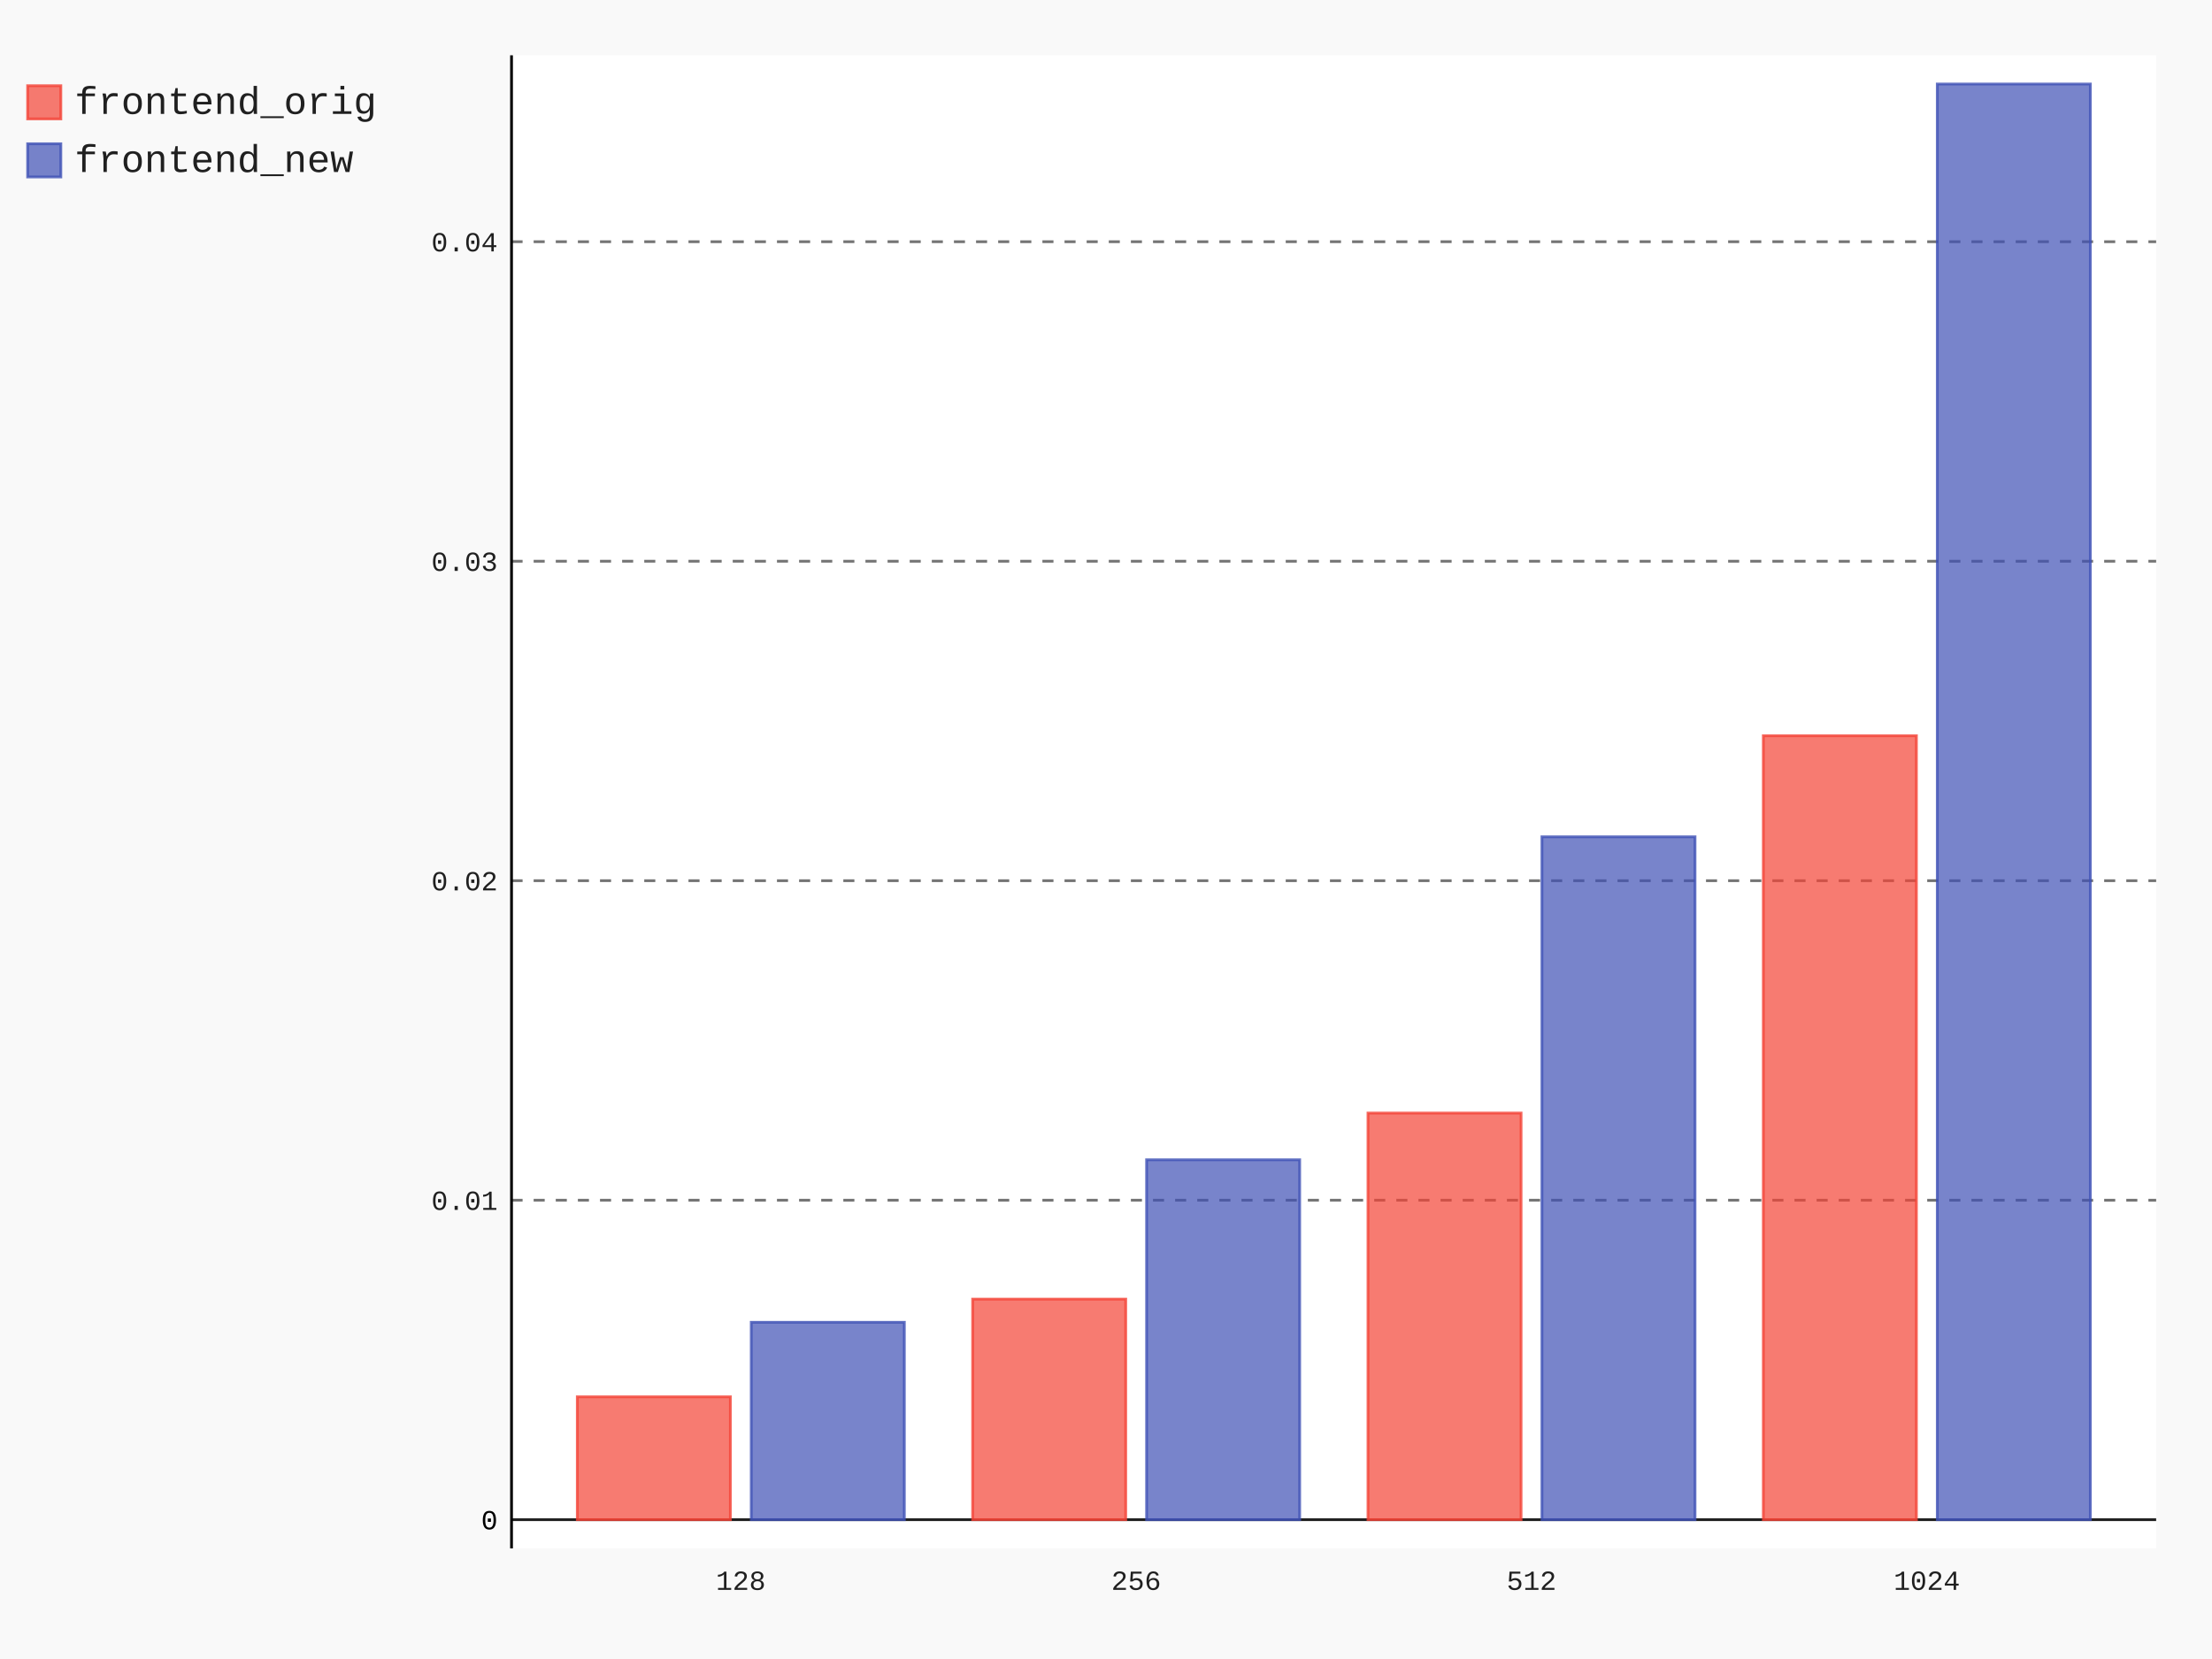
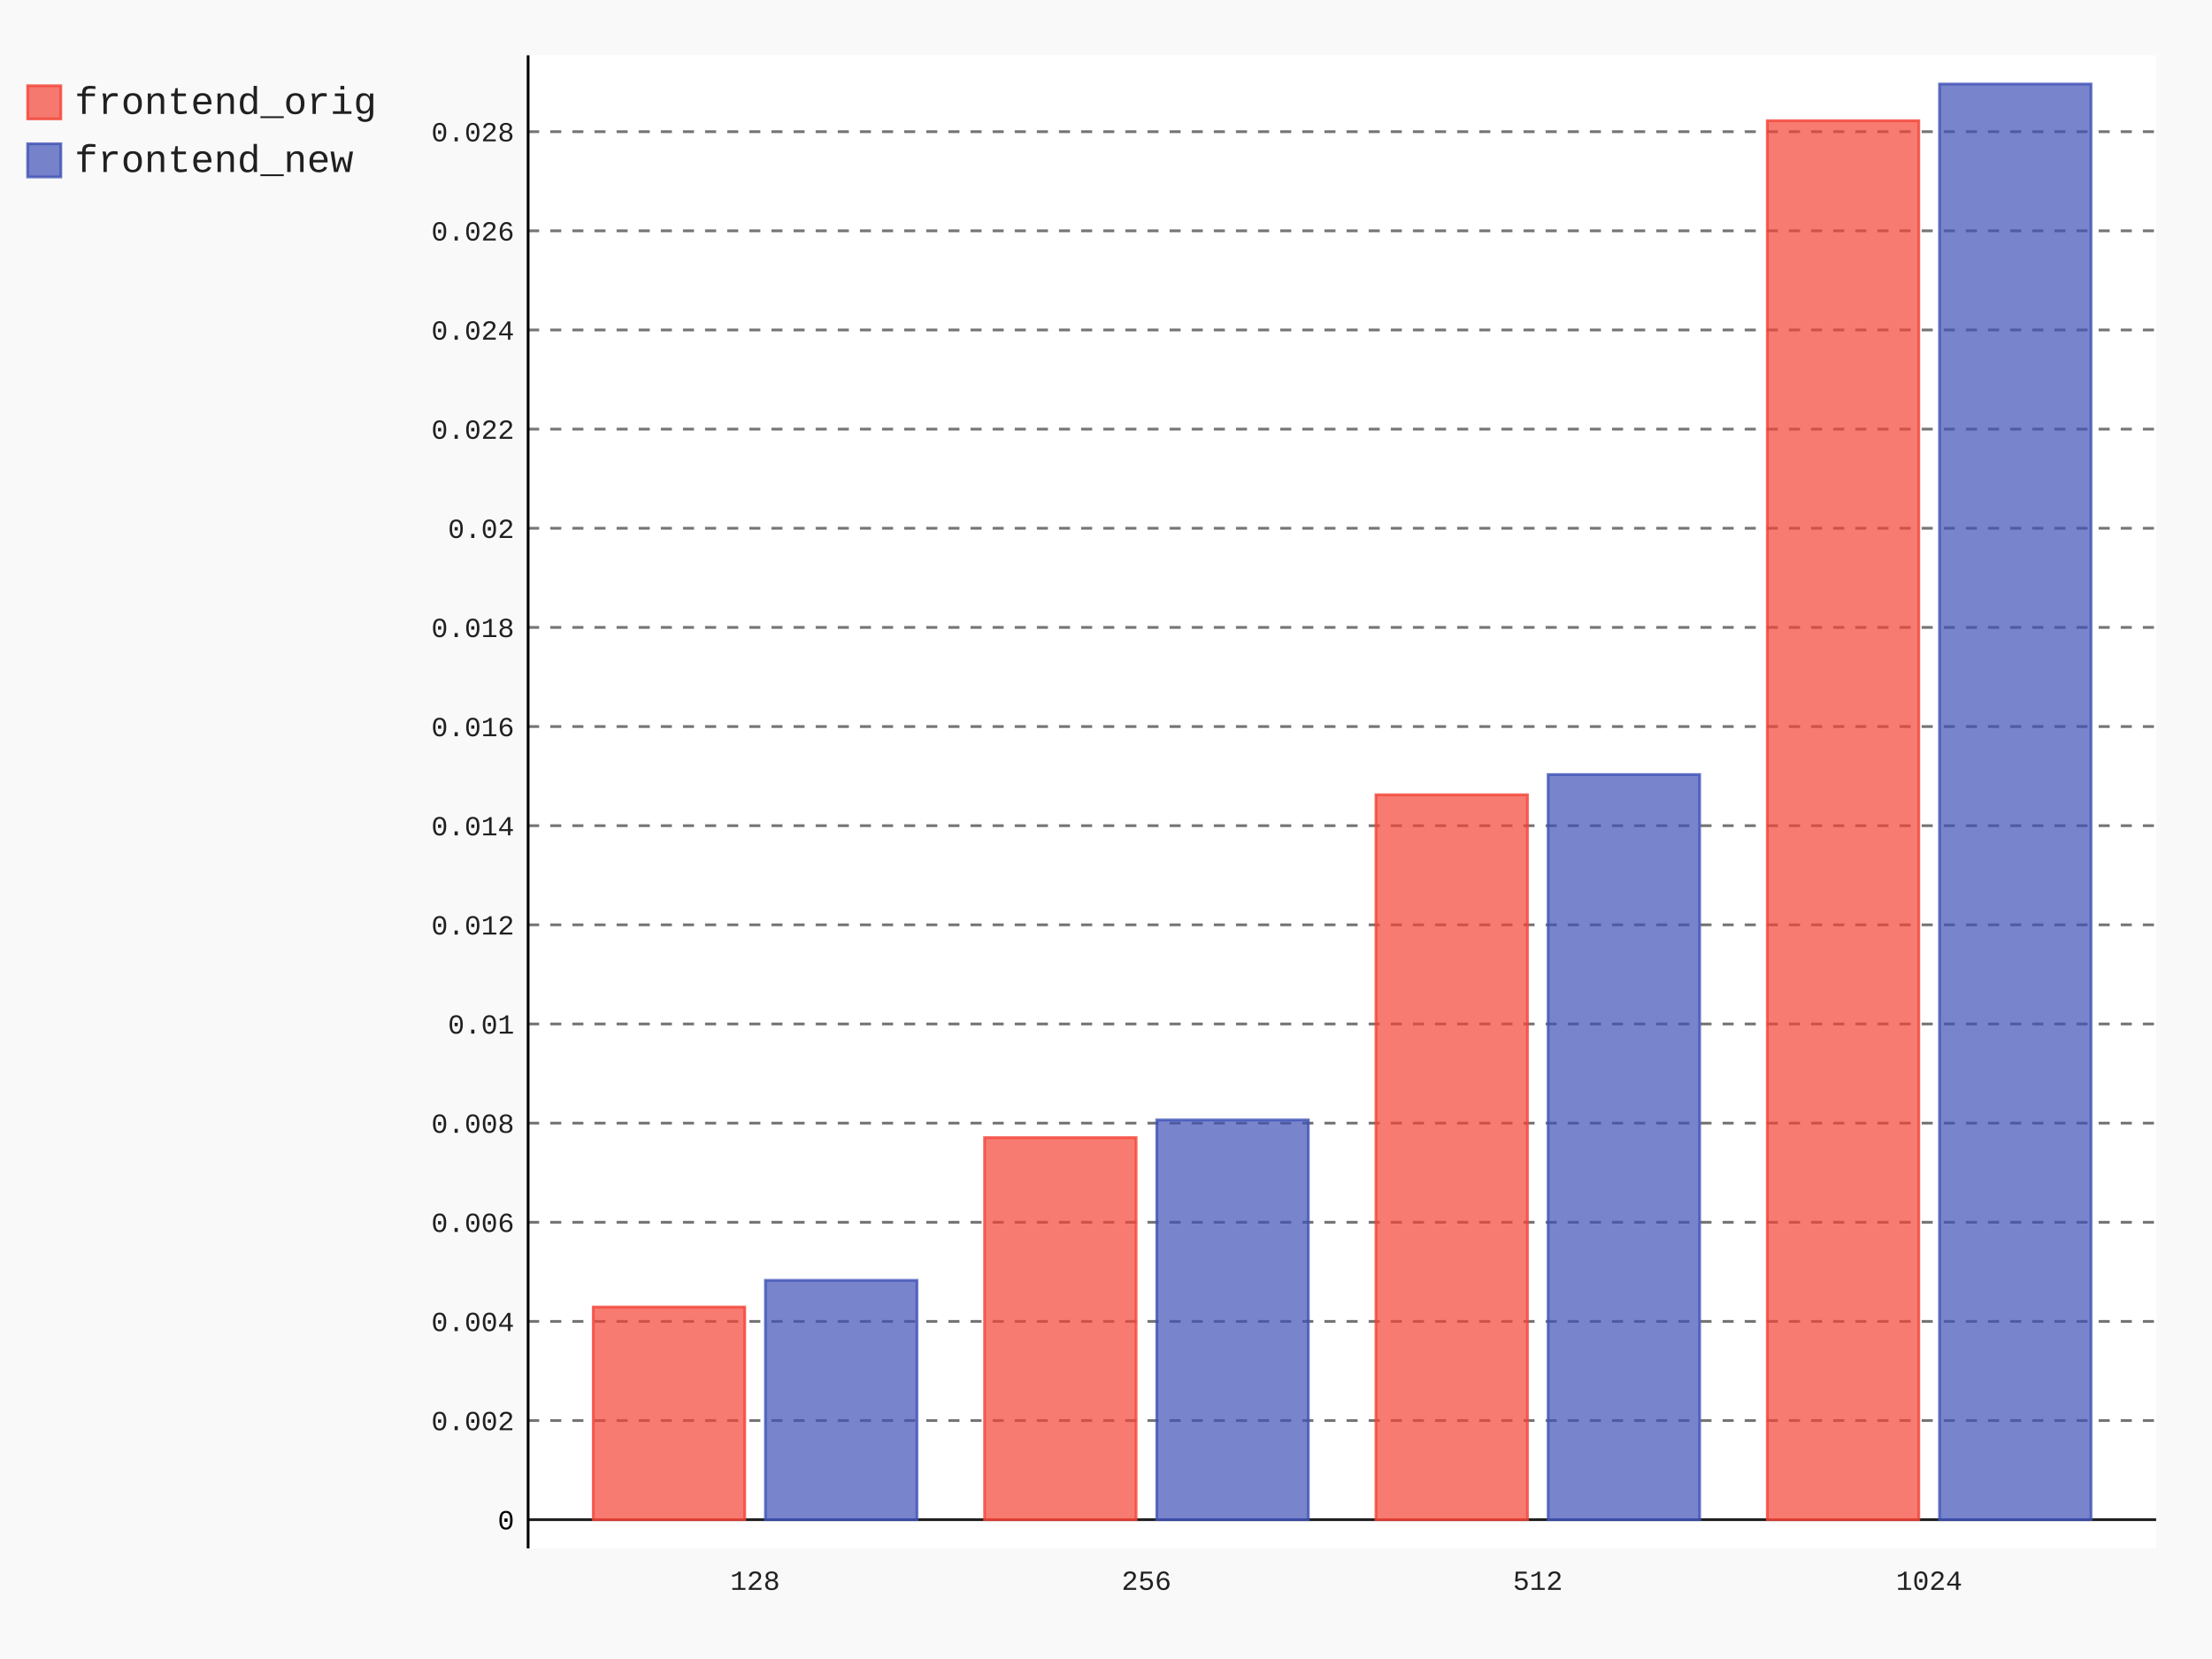
- <svg xmlns="http://www.w3.org/2000/svg" id="chart-30d304a8-bf37-4279-ad5b-86622f51d0f1" class="pygal-chart" viewBox="0 0 800 600">
+ <svg xmlns="http://www.w3.org/2000/svg" id="chart-c679430d-be84-4ed2-aee5-04633867ff78" class="pygal-chart" viewBox="0 0 800 600">
  <defs>
-     <style type="text/css">#chart-30d304a8-bf37-4279-ad5b-86622f51d0f1{-webkit-user-select:none;-webkit-font-smoothing:antialiased;font-family:Consolas,"Liberation Mono",Menlo,Courier,monospace}#chart-30d304a8-bf37-4279-ad5b-86622f51d0f1 .title{font-family:Consolas,"Liberation Mono",Menlo,Courier,monospace;font-size:16px}#chart-30d304a8-bf37-4279-ad5b-86622f51d0f1 .legends .legend text{font-family:Consolas,"Liberation Mono",Menlo,Courier,monospace;font-size:14px}#chart-30d304a8-bf37-4279-ad5b-86622f51d0f1 .axis text{font-family:Consolas,"Liberation Mono",Menlo,Courier,monospace;font-size:10px}#chart-30d304a8-bf37-4279-ad5b-86622f51d0f1 .axis text.major{font-family:Consolas,"Liberation Mono",Menlo,Courier,monospace;font-size:10px}#chart-30d304a8-bf37-4279-ad5b-86622f51d0f1 .text-overlay text.value{font-family:Consolas,"Liberation Mono",Menlo,Courier,monospace;font-size:16px}#chart-30d304a8-bf37-4279-ad5b-86622f51d0f1 .text-overlay text.label{font-family:Consolas,"Liberation Mono",Menlo,Courier,monospace;font-size:10px}#chart-30d304a8-bf37-4279-ad5b-86622f51d0f1 .tooltip{font-family:Consolas,"Liberation Mono",Menlo,Courier,monospace;font-size:14px}#chart-30d304a8-bf37-4279-ad5b-86622f51d0f1 text.no_data{font-family:Consolas,"Liberation Mono",Menlo,Courier,monospace;font-size:64px}
- #chart-30d304a8-bf37-4279-ad5b-86622f51d0f1{background-color:rgba(249,249,249,1)}#chart-30d304a8-bf37-4279-ad5b-86622f51d0f1 path,#chart-30d304a8-bf37-4279-ad5b-86622f51d0f1 line,#chart-30d304a8-bf37-4279-ad5b-86622f51d0f1 rect,#chart-30d304a8-bf37-4279-ad5b-86622f51d0f1 circle{-webkit-transition:150ms;-moz-transition:150ms;transition:150ms}#chart-30d304a8-bf37-4279-ad5b-86622f51d0f1 .graph &gt; .background{fill:rgba(249,249,249,1)}#chart-30d304a8-bf37-4279-ad5b-86622f51d0f1 .plot &gt; .background{fill:rgba(255,255,255,1)}#chart-30d304a8-bf37-4279-ad5b-86622f51d0f1 .graph{fill:rgba(0,0,0,.87)}#chart-30d304a8-bf37-4279-ad5b-86622f51d0f1 text.no_data{fill:rgba(0,0,0,1)}#chart-30d304a8-bf37-4279-ad5b-86622f51d0f1 .title{fill:rgba(0,0,0,1)}#chart-30d304a8-bf37-4279-ad5b-86622f51d0f1 .legends .legend text{fill:rgba(0,0,0,.87)}#chart-30d304a8-bf37-4279-ad5b-86622f51d0f1 .legends .legend:hover text{fill:rgba(0,0,0,1)}#chart-30d304a8-bf37-4279-ad5b-86622f51d0f1 .axis .line{stroke:rgba(0,0,0,1)}#chart-30d304a8-bf37-4279-ad5b-86622f51d0f1 .axis .guide.line{stroke:rgba(0,0,0,.54)}#chart-30d304a8-bf37-4279-ad5b-86622f51d0f1 .axis .major.line{stroke:rgba(0,0,0,.87)}#chart-30d304a8-bf37-4279-ad5b-86622f51d0f1 .axis text.major{fill:rgba(0,0,0,1)}#chart-30d304a8-bf37-4279-ad5b-86622f51d0f1 .axis.y .guides:hover .guide.line,#chart-30d304a8-bf37-4279-ad5b-86622f51d0f1 .line-graph .axis.x .guides:hover .guide.line,#chart-30d304a8-bf37-4279-ad5b-86622f51d0f1 .stackedline-graph .axis.x .guides:hover .guide.line,#chart-30d304a8-bf37-4279-ad5b-86622f51d0f1 .xy-graph .axis.x .guides:hover .guide.line{stroke:rgba(0,0,0,1)}#chart-30d304a8-bf37-4279-ad5b-86622f51d0f1 .axis .guides:hover text{fill:rgba(0,0,0,1)}#chart-30d304a8-bf37-4279-ad5b-86622f51d0f1 .reactive{fill-opacity:.7;stroke-opacity:.8}#chart-30d304a8-bf37-4279-ad5b-86622f51d0f1 .ci{stroke:rgba(0,0,0,.87)}#chart-30d304a8-bf37-4279-ad5b-86622f51d0f1 .reactive.active,#chart-30d304a8-bf37-4279-ad5b-86622f51d0f1 .active .reactive{fill-opacity:.8;stroke-opacity:.9;stroke-width:4}#chart-30d304a8-bf37-4279-ad5b-86622f51d0f1 .ci .reactive.active{stroke-width:1.5}#chart-30d304a8-bf37-4279-ad5b-86622f51d0f1 .series text{fill:rgba(0,0,0,1)}#chart-30d304a8-bf37-4279-ad5b-86622f51d0f1 .tooltip rect{fill:rgba(255,255,255,1);stroke:rgba(0,0,0,1);-webkit-transition:opacity 150ms;-moz-transition:opacity 150ms;transition:opacity 150ms}#chart-30d304a8-bf37-4279-ad5b-86622f51d0f1 .tooltip .label{fill:rgba(0,0,0,.87)}#chart-30d304a8-bf37-4279-ad5b-86622f51d0f1 .tooltip .label{fill:rgba(0,0,0,.87)}#chart-30d304a8-bf37-4279-ad5b-86622f51d0f1 .tooltip .legend{font-size:.8em;fill:rgba(0,0,0,.54)}#chart-30d304a8-bf37-4279-ad5b-86622f51d0f1 .tooltip .x_label{font-size:.6em;fill:rgba(0,0,0,1)}#chart-30d304a8-bf37-4279-ad5b-86622f51d0f1 .tooltip .xlink{font-size:.5em;text-decoration:underline}#chart-30d304a8-bf37-4279-ad5b-86622f51d0f1 .tooltip .value{font-size:1.5em}#chart-30d304a8-bf37-4279-ad5b-86622f51d0f1 .bound{font-size:.5em}#chart-30d304a8-bf37-4279-ad5b-86622f51d0f1 .max-value{font-size:.75em;fill:rgba(0,0,0,.54)}#chart-30d304a8-bf37-4279-ad5b-86622f51d0f1 .map-element{fill:rgba(255,255,255,1);stroke:rgba(0,0,0,.54) !important}#chart-30d304a8-bf37-4279-ad5b-86622f51d0f1 .map-element .reactive{fill-opacity:inherit;stroke-opacity:inherit}#chart-30d304a8-bf37-4279-ad5b-86622f51d0f1 .color-0,#chart-30d304a8-bf37-4279-ad5b-86622f51d0f1 .color-0 a:visited{stroke:#F44336;fill:#F44336}#chart-30d304a8-bf37-4279-ad5b-86622f51d0f1 .color-1,#chart-30d304a8-bf37-4279-ad5b-86622f51d0f1 .color-1 a:visited{stroke:#3F51B5;fill:#3F51B5}#chart-30d304a8-bf37-4279-ad5b-86622f51d0f1 .text-overlay .color-0 text{fill:black}#chart-30d304a8-bf37-4279-ad5b-86622f51d0f1 .text-overlay .color-1 text{fill:black}
- #chart-30d304a8-bf37-4279-ad5b-86622f51d0f1 text.no_data{text-anchor:middle}#chart-30d304a8-bf37-4279-ad5b-86622f51d0f1 .guide.line{fill:none}#chart-30d304a8-bf37-4279-ad5b-86622f51d0f1 .centered{text-anchor:middle}#chart-30d304a8-bf37-4279-ad5b-86622f51d0f1 .title{text-anchor:middle}#chart-30d304a8-bf37-4279-ad5b-86622f51d0f1 .legends .legend text{fill-opacity:1}#chart-30d304a8-bf37-4279-ad5b-86622f51d0f1 .axis.x text{text-anchor:middle}#chart-30d304a8-bf37-4279-ad5b-86622f51d0f1 .axis.x:not(.web) text[transform]{text-anchor:start}#chart-30d304a8-bf37-4279-ad5b-86622f51d0f1 .axis.x:not(.web) text[transform].backwards{text-anchor:end}#chart-30d304a8-bf37-4279-ad5b-86622f51d0f1 .axis.y text{text-anchor:end}#chart-30d304a8-bf37-4279-ad5b-86622f51d0f1 .axis.y text[transform].backwards{text-anchor:start}#chart-30d304a8-bf37-4279-ad5b-86622f51d0f1 .axis.y2 text{text-anchor:start}#chart-30d304a8-bf37-4279-ad5b-86622f51d0f1 .axis.y2 text[transform].backwards{text-anchor:end}#chart-30d304a8-bf37-4279-ad5b-86622f51d0f1 .axis .guide.line{stroke-dasharray:4,4}#chart-30d304a8-bf37-4279-ad5b-86622f51d0f1 .axis .major.guide.line{stroke-dasharray:6,6}#chart-30d304a8-bf37-4279-ad5b-86622f51d0f1 .horizontal .axis.y .guide.line,#chart-30d304a8-bf37-4279-ad5b-86622f51d0f1 .horizontal .axis.y2 .guide.line,#chart-30d304a8-bf37-4279-ad5b-86622f51d0f1 .vertical .axis.x .guide.line{opacity:0}#chart-30d304a8-bf37-4279-ad5b-86622f51d0f1 .horizontal .axis.always_show .guide.line,#chart-30d304a8-bf37-4279-ad5b-86622f51d0f1 .vertical .axis.always_show .guide.line{opacity:1 !important}#chart-30d304a8-bf37-4279-ad5b-86622f51d0f1 .axis.y .guides:hover .guide.line,#chart-30d304a8-bf37-4279-ad5b-86622f51d0f1 .axis.y2 .guides:hover .guide.line,#chart-30d304a8-bf37-4279-ad5b-86622f51d0f1 .axis.x .guides:hover .guide.line{opacity:1}#chart-30d304a8-bf37-4279-ad5b-86622f51d0f1 .axis .guides:hover text{opacity:1}#chart-30d304a8-bf37-4279-ad5b-86622f51d0f1 .nofill{fill:none}#chart-30d304a8-bf37-4279-ad5b-86622f51d0f1 .subtle-fill{fill-opacity:.2}#chart-30d304a8-bf37-4279-ad5b-86622f51d0f1 .dot{stroke-width:1px;fill-opacity:1}#chart-30d304a8-bf37-4279-ad5b-86622f51d0f1 .dot.active{stroke-width:5px}#chart-30d304a8-bf37-4279-ad5b-86622f51d0f1 .dot.negative{fill:transparent}#chart-30d304a8-bf37-4279-ad5b-86622f51d0f1 text,#chart-30d304a8-bf37-4279-ad5b-86622f51d0f1 tspan{stroke:none !important}#chart-30d304a8-bf37-4279-ad5b-86622f51d0f1 .series text.active{opacity:1}#chart-30d304a8-bf37-4279-ad5b-86622f51d0f1 .tooltip rect{fill-opacity:.95;stroke-width:.5}#chart-30d304a8-bf37-4279-ad5b-86622f51d0f1 .tooltip text{fill-opacity:1}#chart-30d304a8-bf37-4279-ad5b-86622f51d0f1 .showable{visibility:hidden}#chart-30d304a8-bf37-4279-ad5b-86622f51d0f1 .showable.shown{visibility:visible}#chart-30d304a8-bf37-4279-ad5b-86622f51d0f1 .gauge-background{fill:rgba(229,229,229,1);stroke:none}#chart-30d304a8-bf37-4279-ad5b-86622f51d0f1 .bg-lines{stroke:rgba(249,249,249,1);stroke-width:2px}</style>
+     <style type="text/css">#chart-c679430d-be84-4ed2-aee5-04633867ff78{-webkit-user-select:none;-webkit-font-smoothing:antialiased;font-family:Consolas,"Liberation Mono",Menlo,Courier,monospace}#chart-c679430d-be84-4ed2-aee5-04633867ff78 .title{font-family:Consolas,"Liberation Mono",Menlo,Courier,monospace;font-size:16px}#chart-c679430d-be84-4ed2-aee5-04633867ff78 .legends .legend text{font-family:Consolas,"Liberation Mono",Menlo,Courier,monospace;font-size:14px}#chart-c679430d-be84-4ed2-aee5-04633867ff78 .axis text{font-family:Consolas,"Liberation Mono",Menlo,Courier,monospace;font-size:10px}#chart-c679430d-be84-4ed2-aee5-04633867ff78 .axis text.major{font-family:Consolas,"Liberation Mono",Menlo,Courier,monospace;font-size:10px}#chart-c679430d-be84-4ed2-aee5-04633867ff78 .text-overlay text.value{font-family:Consolas,"Liberation Mono",Menlo,Courier,monospace;font-size:16px}#chart-c679430d-be84-4ed2-aee5-04633867ff78 .text-overlay text.label{font-family:Consolas,"Liberation Mono",Menlo,Courier,monospace;font-size:10px}#chart-c679430d-be84-4ed2-aee5-04633867ff78 .tooltip{font-family:Consolas,"Liberation Mono",Menlo,Courier,monospace;font-size:14px}#chart-c679430d-be84-4ed2-aee5-04633867ff78 text.no_data{font-family:Consolas,"Liberation Mono",Menlo,Courier,monospace;font-size:64px}
+ #chart-c679430d-be84-4ed2-aee5-04633867ff78{background-color:rgba(249,249,249,1)}#chart-c679430d-be84-4ed2-aee5-04633867ff78 path,#chart-c679430d-be84-4ed2-aee5-04633867ff78 line,#chart-c679430d-be84-4ed2-aee5-04633867ff78 rect,#chart-c679430d-be84-4ed2-aee5-04633867ff78 circle{-webkit-transition:150ms;-moz-transition:150ms;transition:150ms}#chart-c679430d-be84-4ed2-aee5-04633867ff78 .graph &gt; .background{fill:rgba(249,249,249,1)}#chart-c679430d-be84-4ed2-aee5-04633867ff78 .plot &gt; .background{fill:rgba(255,255,255,1)}#chart-c679430d-be84-4ed2-aee5-04633867ff78 .graph{fill:rgba(0,0,0,.87)}#chart-c679430d-be84-4ed2-aee5-04633867ff78 text.no_data{fill:rgba(0,0,0,1)}#chart-c679430d-be84-4ed2-aee5-04633867ff78 .title{fill:rgba(0,0,0,1)}#chart-c679430d-be84-4ed2-aee5-04633867ff78 .legends .legend text{fill:rgba(0,0,0,.87)}#chart-c679430d-be84-4ed2-aee5-04633867ff78 .legends .legend:hover text{fill:rgba(0,0,0,1)}#chart-c679430d-be84-4ed2-aee5-04633867ff78 .axis .line{stroke:rgba(0,0,0,1)}#chart-c679430d-be84-4ed2-aee5-04633867ff78 .axis .guide.line{stroke:rgba(0,0,0,.54)}#chart-c679430d-be84-4ed2-aee5-04633867ff78 .axis .major.line{stroke:rgba(0,0,0,.87)}#chart-c679430d-be84-4ed2-aee5-04633867ff78 .axis text.major{fill:rgba(0,0,0,1)}#chart-c679430d-be84-4ed2-aee5-04633867ff78 .axis.y .guides:hover .guide.line,#chart-c679430d-be84-4ed2-aee5-04633867ff78 .line-graph .axis.x .guides:hover .guide.line,#chart-c679430d-be84-4ed2-aee5-04633867ff78 .stackedline-graph .axis.x .guides:hover .guide.line,#chart-c679430d-be84-4ed2-aee5-04633867ff78 .xy-graph .axis.x .guides:hover .guide.line{stroke:rgba(0,0,0,1)}#chart-c679430d-be84-4ed2-aee5-04633867ff78 .axis .guides:hover text{fill:rgba(0,0,0,1)}#chart-c679430d-be84-4ed2-aee5-04633867ff78 .reactive{fill-opacity:.7;stroke-opacity:.8}#chart-c679430d-be84-4ed2-aee5-04633867ff78 .ci{stroke:rgba(0,0,0,.87)}#chart-c679430d-be84-4ed2-aee5-04633867ff78 .reactive.active,#chart-c679430d-be84-4ed2-aee5-04633867ff78 .active .reactive{fill-opacity:.8;stroke-opacity:.9;stroke-width:4}#chart-c679430d-be84-4ed2-aee5-04633867ff78 .ci .reactive.active{stroke-width:1.5}#chart-c679430d-be84-4ed2-aee5-04633867ff78 .series text{fill:rgba(0,0,0,1)}#chart-c679430d-be84-4ed2-aee5-04633867ff78 .tooltip rect{fill:rgba(255,255,255,1);stroke:rgba(0,0,0,1);-webkit-transition:opacity 150ms;-moz-transition:opacity 150ms;transition:opacity 150ms}#chart-c679430d-be84-4ed2-aee5-04633867ff78 .tooltip .label{fill:rgba(0,0,0,.87)}#chart-c679430d-be84-4ed2-aee5-04633867ff78 .tooltip .label{fill:rgba(0,0,0,.87)}#chart-c679430d-be84-4ed2-aee5-04633867ff78 .tooltip .legend{font-size:.8em;fill:rgba(0,0,0,.54)}#chart-c679430d-be84-4ed2-aee5-04633867ff78 .tooltip .x_label{font-size:.6em;fill:rgba(0,0,0,1)}#chart-c679430d-be84-4ed2-aee5-04633867ff78 .tooltip .xlink{font-size:.5em;text-decoration:underline}#chart-c679430d-be84-4ed2-aee5-04633867ff78 .tooltip .value{font-size:1.5em}#chart-c679430d-be84-4ed2-aee5-04633867ff78 .bound{font-size:.5em}#chart-c679430d-be84-4ed2-aee5-04633867ff78 .max-value{font-size:.75em;fill:rgba(0,0,0,.54)}#chart-c679430d-be84-4ed2-aee5-04633867ff78 .map-element{fill:rgba(255,255,255,1);stroke:rgba(0,0,0,.54) !important}#chart-c679430d-be84-4ed2-aee5-04633867ff78 .map-element .reactive{fill-opacity:inherit;stroke-opacity:inherit}#chart-c679430d-be84-4ed2-aee5-04633867ff78 .color-0,#chart-c679430d-be84-4ed2-aee5-04633867ff78 .color-0 a:visited{stroke:#F44336;fill:#F44336}#chart-c679430d-be84-4ed2-aee5-04633867ff78 .color-1,#chart-c679430d-be84-4ed2-aee5-04633867ff78 .color-1 a:visited{stroke:#3F51B5;fill:#3F51B5}#chart-c679430d-be84-4ed2-aee5-04633867ff78 .text-overlay .color-0 text{fill:black}#chart-c679430d-be84-4ed2-aee5-04633867ff78 .text-overlay .color-1 text{fill:black}
+ #chart-c679430d-be84-4ed2-aee5-04633867ff78 text.no_data{text-anchor:middle}#chart-c679430d-be84-4ed2-aee5-04633867ff78 .guide.line{fill:none}#chart-c679430d-be84-4ed2-aee5-04633867ff78 .centered{text-anchor:middle}#chart-c679430d-be84-4ed2-aee5-04633867ff78 .title{text-anchor:middle}#chart-c679430d-be84-4ed2-aee5-04633867ff78 .legends .legend text{fill-opacity:1}#chart-c679430d-be84-4ed2-aee5-04633867ff78 .axis.x text{text-anchor:middle}#chart-c679430d-be84-4ed2-aee5-04633867ff78 .axis.x:not(.web) text[transform]{text-anchor:start}#chart-c679430d-be84-4ed2-aee5-04633867ff78 .axis.x:not(.web) text[transform].backwards{text-anchor:end}#chart-c679430d-be84-4ed2-aee5-04633867ff78 .axis.y text{text-anchor:end}#chart-c679430d-be84-4ed2-aee5-04633867ff78 .axis.y text[transform].backwards{text-anchor:start}#chart-c679430d-be84-4ed2-aee5-04633867ff78 .axis.y2 text{text-anchor:start}#chart-c679430d-be84-4ed2-aee5-04633867ff78 .axis.y2 text[transform].backwards{text-anchor:end}#chart-c679430d-be84-4ed2-aee5-04633867ff78 .axis .guide.line{stroke-dasharray:4,4}#chart-c679430d-be84-4ed2-aee5-04633867ff78 .axis .major.guide.line{stroke-dasharray:6,6}#chart-c679430d-be84-4ed2-aee5-04633867ff78 .horizontal .axis.y .guide.line,#chart-c679430d-be84-4ed2-aee5-04633867ff78 .horizontal .axis.y2 .guide.line,#chart-c679430d-be84-4ed2-aee5-04633867ff78 .vertical .axis.x .guide.line{opacity:0}#chart-c679430d-be84-4ed2-aee5-04633867ff78 .horizontal .axis.always_show .guide.line,#chart-c679430d-be84-4ed2-aee5-04633867ff78 .vertical .axis.always_show .guide.line{opacity:1 !important}#chart-c679430d-be84-4ed2-aee5-04633867ff78 .axis.y .guides:hover .guide.line,#chart-c679430d-be84-4ed2-aee5-04633867ff78 .axis.y2 .guides:hover .guide.line,#chart-c679430d-be84-4ed2-aee5-04633867ff78 .axis.x .guides:hover .guide.line{opacity:1}#chart-c679430d-be84-4ed2-aee5-04633867ff78 .axis .guides:hover text{opacity:1}#chart-c679430d-be84-4ed2-aee5-04633867ff78 .nofill{fill:none}#chart-c679430d-be84-4ed2-aee5-04633867ff78 .subtle-fill{fill-opacity:.2}#chart-c679430d-be84-4ed2-aee5-04633867ff78 .dot{stroke-width:1px;fill-opacity:1}#chart-c679430d-be84-4ed2-aee5-04633867ff78 .dot.active{stroke-width:5px}#chart-c679430d-be84-4ed2-aee5-04633867ff78 .dot.negative{fill:transparent}#chart-c679430d-be84-4ed2-aee5-04633867ff78 text,#chart-c679430d-be84-4ed2-aee5-04633867ff78 tspan{stroke:none !important}#chart-c679430d-be84-4ed2-aee5-04633867ff78 .series text.active{opacity:1}#chart-c679430d-be84-4ed2-aee5-04633867ff78 .tooltip rect{fill-opacity:.95;stroke-width:.5}#chart-c679430d-be84-4ed2-aee5-04633867ff78 .tooltip text{fill-opacity:1}#chart-c679430d-be84-4ed2-aee5-04633867ff78 .showable{visibility:hidden}#chart-c679430d-be84-4ed2-aee5-04633867ff78 .showable.shown{visibility:visible}#chart-c679430d-be84-4ed2-aee5-04633867ff78 .gauge-background{fill:rgba(229,229,229,1);stroke:none}#chart-c679430d-be84-4ed2-aee5-04633867ff78 .bg-lines{stroke:rgba(249,249,249,1);stroke-width:2px}</style>
  </defs>
  <g class="graph bar-graph vertical">
    <rect x="0" y="0" width="800" height="600" class="background" />
-     <g transform="translate(185, 20)" class="plot">
-       <rect x="0" y="0" width="594.8" height="540" class="background" />
+     <g transform="translate(191, 20)" class="plot">
+       <rect x="0" y="0" width="588.8" height="540" class="background" />
      <g class="axis y always_show">
        <g class="guides">
-           <path d="M0 529.615 h594.8" class="axis major line" />
+           <path d="M0 529.615 h588.8" class="axis major line" />
          <text x="-5" y="533.115" class="major">0</text>
        </g>
        <g class="guides">
-           <path d="M0 414.067 h594.8" class="guide line" />
-           <text x="-5" y="417.567" class="">0.01</text>
+           <path d="M0 493.759 h588.8" class="guide line" />
+           <text x="-5" y="497.259" class="">0.002</text>
        </g>
        <g class="guides">
-           <path d="M0 298.519 h594.8" class="guide line" />
-           <text x="-5" y="302.019" class="">0.02</text>
+           <path d="M0 457.903 h588.8" class="guide line" />
+           <text x="-5" y="461.403" class="">0.004</text>
        </g>
        <g class="guides">
-           <path d="M0 182.971 h594.8" class="guide line" />
-           <text x="-5" y="186.471" class="">0.03</text>
+           <path d="M0 422.046 h588.8" class="guide line" />
+           <text x="-5" y="425.546" class="">0.006</text>
        </g>
        <g class="guides">
-           <path d="M0 67.423 h594.8" class="guide line" />
-           <text x="-5" y="70.923" class="">0.04</text>
+           <path d="M0 386.19 h588.8" class="guide line" />
+           <text x="-5" y="389.69" class="">0.008</text>
+         </g>
+         <g class="guides">
+           <path d="M0 350.333 h588.8" class="guide line" />
+           <text x="-5" y="353.833" class="">0.01</text>
+         </g>
+         <g class="guides">
+           <path d="M0 314.477 h588.8" class="guide line" />
+           <text x="-5" y="317.977" class="">0.012</text>
+         </g>
+         <g class="guides">
+           <path d="M0 278.62 h588.8" class="guide line" />
+           <text x="-5" y="282.12" class="">0.014</text>
+         </g>
+         <g class="guides">
+           <path d="M0 242.764 h588.8" class="guide line" />
+           <text x="-5" y="246.264" class="">0.016</text>
+         </g>
+         <g class="guides">
+           <path d="M0 206.908 h588.8" class="guide line" />
+           <text x="-5" y="210.408" class="">0.018</text>
+         </g>
+         <g class="guides">
+           <path d="M0 171.051 h588.8" class="guide line" />
+           <text x="-5" y="174.551" class="">0.02</text>
+         </g>
+         <g class="guides">
+           <path d="M0 135.195 h588.8" class="guide line" />
+           <text x="-5" y="138.695" class="">0.022</text>
+         </g>
+         <g class="guides">
+           <path d="M0 99.338 h588.8" class="guide line" />
+           <text x="-5" y="102.838" class="">0.024</text>
+         </g>
+         <g class="guides">
+           <path d="M0 63.482 h588.8" class="guide line" />
+           <text x="-5" y="66.982" class="">0.026</text>
+         </g>
+         <g class="guides">
+           <path d="M0 27.625 h588.8" class="guide line" />
+           <text x="-5" y="31.125" class="">0.028</text>
        </g>
      </g>
      <g class="axis x">
        <path d="M0 0 v540" class="line" />
        <g class="guides">
-           <path d="M82.929 0 v540" class="guide line" />
-           <text x="82.929" y="555.0" class="">128</text>
+           <path d="M82.092 0 v540" class="guide line" />
+           <text x="82.092" y="555.0" class="">128</text>
        </g>
        <g class="guides">
-           <path d="M225.91 0 v540" class="guide line" />
-           <text x="225.91" y="555.0" class="">256</text>
+           <path d="M223.631 0 v540" class="guide line" />
+           <text x="223.631" y="555.0" class="">256</text>
        </g>
        <g class="guides">
-           <path d="M368.89 0 v540" class="guide line" />
-           <text x="368.89" y="555.0" class="">512</text>
+           <path d="M365.169 0 v540" class="guide line" />
+           <text x="365.169" y="555.0" class="">512</text>
        </g>
        <g class="guides">
-           <path d="M511.871 0 v540" class="guide line" />
-           <text x="511.871" y="555.0" class="">1024</text>
+           <path d="M506.708 0 v540" class="guide line" />
+           <text x="506.708" y="555.0" class="">1024</text>
        </g>
      </g>
      <g class="series serie-0 color-0">
        <g class="bars">
          <g class="bar">
-             <rect x="23.792" y="485.178" rx="0" ry="0" width="55.362" height="44.437" class="rect reactive tooltip-trigger" />
+             <rect x="23.552" y="452.696" rx="0" ry="0" width="54.804" height="76.919" class="rect reactive tooltip-trigger" />
          </g>
          <g class="bar">
-             <rect x="166.773" y="449.84" rx="0" ry="0" width="55.362" height="79.775" class="rect reactive tooltip-trigger" />
+             <rect x="165.09" y="391.428" rx="0" ry="0" width="54.804" height="138.187" class="rect reactive tooltip-trigger" />
          </g>
          <g class="bar">
-             <rect x="309.754" y="382.55" rx="0" ry="0" width="55.362" height="147.065" class="rect reactive tooltip-trigger" />
+             <rect x="306.629" y="267.433" rx="0" ry="0" width="54.804" height="262.183" class="rect reactive tooltip-trigger" />
          </g>
          <g class="bar">
-             <rect x="452.734" y="246.099" rx="0" ry="0" width="55.362" height="283.517" class="rect reactive tooltip-trigger" />
+             <rect x="448.167" y="23.653" rx="0" ry="0" width="54.804" height="505.963" class="rect reactive tooltip-trigger" />
          </g>
        </g>
      </g>
      <g class="series serie-1 color-1">
        <g class="bars">
          <g class="bar">
-             <rect x="86.704" y="458.217" rx="0" ry="0" width="55.362" height="71.398" class="rect reactive tooltip-trigger" />
+             <rect x="85.829" y="443.054" rx="0" ry="0" width="54.804" height="86.562" class="rect reactive tooltip-trigger" />
          </g>
          <g class="bar">
-             <rect x="229.684" y="399.451" rx="0" ry="0" width="55.362" height="130.164" class="rect reactive tooltip-trigger" />
+             <rect x="227.367" y="385.037" rx="0" ry="0" width="54.804" height="144.579" class="rect reactive tooltip-trigger" />
          </g>
          <g class="bar">
-             <rect x="372.665" y="282.64" rx="0" ry="0" width="55.362" height="246.975" class="rect reactive tooltip-trigger" />
+             <rect x="368.906" y="260.121" rx="0" ry="0" width="54.804" height="269.494" class="rect reactive tooltip-trigger" />
          </g>
          <g class="bar">
-             <rect x="515.646" y="10.385" rx="0" ry="0" width="55.362" height="519.231" class="rect reactive tooltip-trigger" />
+             <rect x="510.444" y="10.385" rx="0" ry="0" width="54.804" height="519.231" class="rect reactive tooltip-trigger" />
          </g>
        </g>
      </g>
    </g>
    <g class="titles" />
-     <g transform="translate(185, 20)" class="plot overlay">
+     <g transform="translate(191, 20)" class="plot overlay">
      <g class="series serie-0 color-0" />
      <g class="series serie-1 color-1" />
    </g>
-     <g transform="translate(185, 20)" class="plot text-overlay">
+     <g transform="translate(191, 20)" class="plot text-overlay">
      <g class="series serie-0 color-0" />
      <g class="series serie-1 color-1" />
    </g>
-     <g transform="translate(185, 20)" class="plot tooltip-overlay">
+     <g transform="translate(191, 20)" class="plot tooltip-overlay">
      <g transform="translate(0 0)" style="opacity: 0" class="tooltip">
        <rect rx="0" ry="0" width="0" height="0" class="tooltip-box" />
        <g class="text" />
      </g>
    </g>
    <g transform="translate(10, 30)" class="legends">
      <g id="activate-serie-0" class="legend reactive activate-serie">
        <rect x="0.0" y="1.0" width="12" height="12" class="color-0 reactive" />
        <text x="17.0" y="11.2">frontend_orig</text>
      </g>
      <g id="activate-serie-1" class="legend reactive activate-serie">
        <rect x="0.0" y="22.0" width="12" height="12" class="color-1 reactive" />
        <text x="17.0" y="32.2">frontend_new</text>
      </g>
    </g>
    <g transform="translate(790, 30)" class="legends" />
  </g>
</svg>
